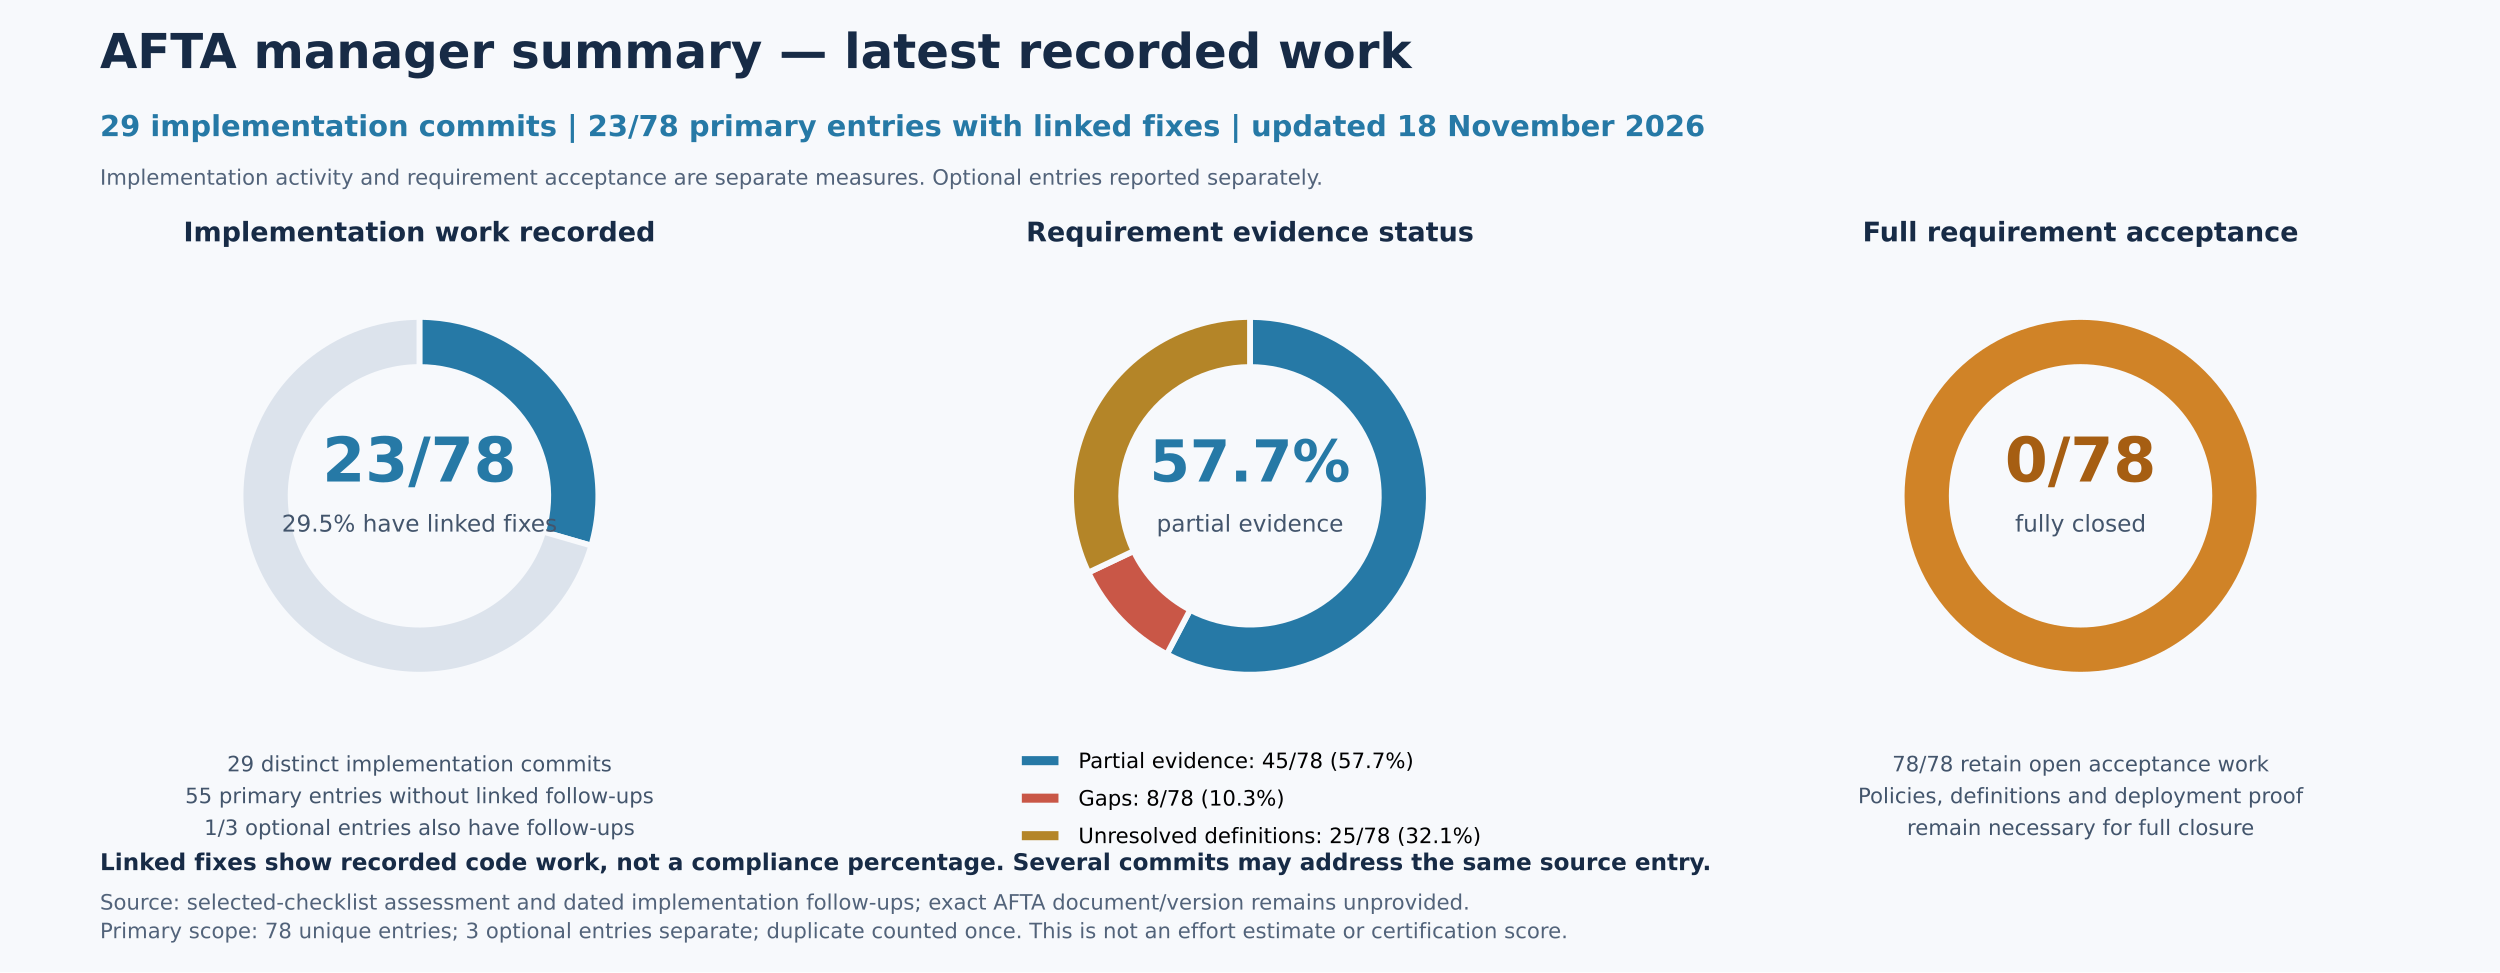
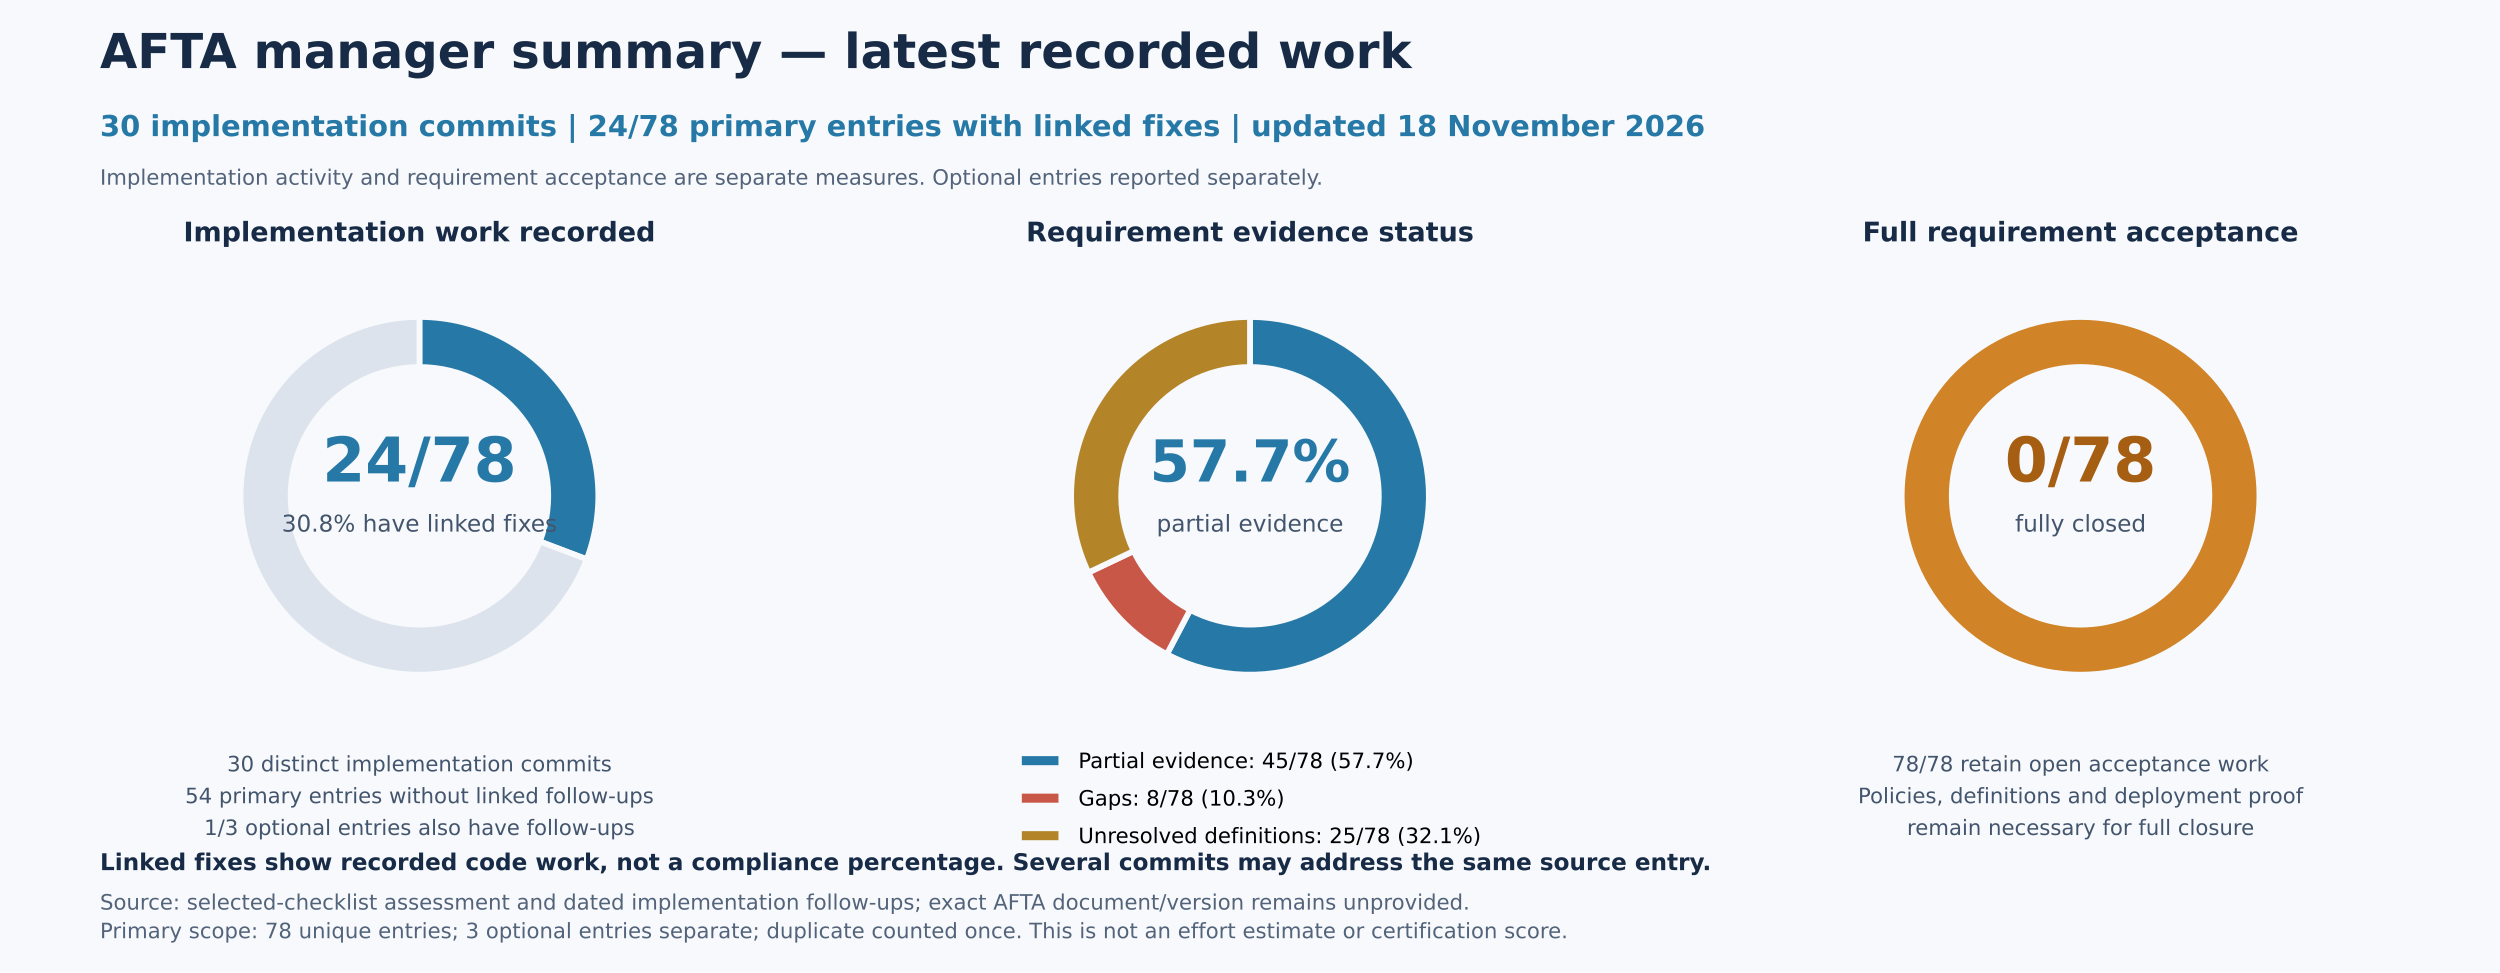
<svg xmlns="http://www.w3.org/2000/svg" width="1296pt" height="504pt" viewBox="0 0 1296 504" version="1.1">
  <defs>
    <style type="text/css">*{stroke-linejoin: round; stroke-linecap: butt}</style>
  </defs>
  <g id="figure_1">
    <g id="patch_1">
      <path d="M 0 504 L 1296 504 L 1296 0 L 0 0 z " style="fill: #f7f9fc" />
    </g>
    <g id="axes_1">
      <g id="patch_2">
-         <path d="M 306.515 282.841 C 310.516 269.027 311.249 254.47 308.657 240.324 C 306.065 226.178 300.217 212.827 291.577 201.33 C 282.937 189.832 271.741 180.501 258.874 174.075 C 246.008 167.649 231.822 164.304 217.44 164.304 L 217.44 190.27 C 227.795 190.27 238.009 192.679 247.273 197.305 C 256.536 201.932 264.598 208.65 270.819 216.928 C 277.039 225.207 281.25 234.819 283.116 245.004 C 284.983 255.19 284.455 265.671 281.574 275.617 z " style="fill: #2679a6; stroke: #f7f9fc; stroke-width: 3; stroke-linejoin: miter" />
+         <path d="M 304.15 289.925 C 309.473 275.887 311.309 260.765 309.5 245.862 C 307.69 230.959 302.288 216.715 293.76 204.36 C 285.232 192.005 273.83 181.903 260.537 174.926 C 247.243 167.95 232.453 164.304 217.44 164.304 L 217.44 190.27 C 228.249 190.27 238.898 192.895 248.47 197.918 C 258.041 202.941 266.25 210.215 272.391 219.11 C 278.531 228.006 282.42 238.261 283.723 248.992 C 285.026 259.722 283.704 270.61 279.871 280.717 z " style="fill: #2679a6; stroke: #f7f9fc; stroke-width: 3; stroke-linejoin: miter" />
      </g>
      <g id="patch_3">
-         <path d="M 217.44 164.304 C 200.212 164.304 183.32 169.105 168.668 178.165 C 154.015 187.226 142.173 200.193 134.475 215.606 C 126.778 231.018 123.525 248.275 125.085 265.432 C 126.644 282.59 132.953 298.978 143.303 312.75 C 153.652 326.523 167.638 337.143 183.684 343.414 C 199.73 349.685 217.21 351.362 234.156 348.257 C 251.102 345.152 266.852 337.385 279.631 325.831 C 292.411 314.278 301.722 299.388 306.515 282.841 L 281.574 275.617 C 278.123 287.531 271.419 298.251 262.218 306.57 C 253.016 314.888 241.677 320.48 229.476 322.716 C 217.275 324.952 204.689 323.744 193.136 319.229 C 181.582 314.714 171.513 307.068 164.061 297.152 C 156.61 287.235 152.067 275.436 150.944 263.083 C 149.822 250.729 152.163 238.304 157.705 227.207 C 163.247 216.11 171.774 206.774 182.324 200.25 C 192.874 193.727 205.036 190.27 217.44 190.27 z " style="fill: #dce3ec; stroke: #f7f9fc; stroke-width: 3; stroke-linejoin: miter" />
+         <path d="M 217.44 164.304 C 200.529 164.304 183.936 168.93 169.464 177.678 C 154.992 186.427 143.185 198.97 135.326 213.943 C 127.467 228.917 123.852 245.759 124.873 262.639 C 125.894 279.519 131.513 295.803 141.12 309.72 C 150.726 323.637 163.959 334.666 179.38 341.606 C 194.801 348.546 211.831 351.138 228.618 349.1 C 245.406 347.061 261.32 340.469 274.632 330.04 C 287.944 319.611 298.153 305.737 304.15 289.925 L 279.871 280.717 C 275.553 292.102 268.203 302.091 258.618 309.6 C 249.034 317.109 237.575 321.855 225.488 323.323 C 213.401 324.791 201.14 322.925 190.037 317.927 C 178.934 312.93 169.406 304.99 162.489 294.97 C 155.573 284.949 151.527 273.225 150.792 261.071 C 150.057 248.918 152.66 236.792 158.318 226.01 C 163.977 215.229 172.478 206.199 182.897 199.9 C 193.317 193.601 205.264 190.27 217.44 190.27 z " style="fill: #dce3ec; stroke: #f7f9fc; stroke-width: 3; stroke-linejoin: miter" />
      </g>
      <g id="matplotlib.axis_1" />
      <g id="matplotlib.axis_2" />
      <g id="text_1">
-         <text style="font-weight: 700; font-size: 32px; font-family: 'DejaVu Sans'; text-anchor: middle; fill: #2679a6" x="217.44" y="249.621" transform="rotate(-0 217.44 249.6211)">23/78</text>
+         <text style="font-weight: 700; font-size: 32px; font-family: 'DejaVu Sans'; text-anchor: middle; fill: #2679a6" x="217.44" y="249.621" transform="rotate(-0 217.44 249.6211)">24/78</text>
      </g>
      <g id="text_2">
-         <text style="font-size: 12px; font-family: 'DejaVu Sans'; text-anchor: middle; fill: #43556c" x="217.44" y="275.587" transform="rotate(-0 217.44 275.5872)">29.5% have linked fixes</text>
+         <text style="font-size: 12px; font-family: 'DejaVu Sans'; text-anchor: middle; fill: #43556c" x="217.44" y="275.587" transform="rotate(-0 217.44 275.5872)">30.8% have linked fixes</text>
      </g>
      <g id="text_3">
-         <text style="font-size: 11px; font-family: 'DejaVu Sans'; fill: #43556c" transform="translate(117.731 399.8655)">29 distinct implementation commits</text>
-         <text style="font-size: 11px; font-family: 'DejaVu Sans'; fill: #43556c" transform="translate(95.98711 416.3622)">55 primary entries without linked follow-ups</text>
+         <text style="font-size: 11px; font-family: 'DejaVu Sans'; fill: #43556c" transform="translate(117.731 399.8655)">30 distinct implementation commits</text>
+         <text style="font-size: 11px; font-family: 'DejaVu Sans'; fill: #43556c" transform="translate(95.98711 416.3622)">54 primary entries without linked follow-ups</text>
        <text style="font-size: 11px; font-family: 'DejaVu Sans'; fill: #43556c" transform="translate(105.8218 432.8589)">1/3 optional entries also have follow-ups</text>
      </g>
      <g id="text_4">
        <text style="font-weight: 700; font-size: 14px; font-family: 'DejaVu Sans'; text-anchor: middle; fill: #172b46" x="217.44" y="125.12" transform="rotate(-0 217.44 125.12)">Implementation work recorded</text>
      </g>
    </g>
    <g id="axes_2">
      <g id="patch_4">
        <path d="M 604.903 339.154 C 617.359 345.691 631.139 349.309 645.199 349.734 C 659.259 350.159 673.233 347.379 686.06 341.606 C 698.887 335.833 710.234 327.216 719.24 316.411 C 728.245 305.605 734.675 292.891 738.041 279.233 C 741.408 265.576 741.623 251.329 738.67 237.576 C 735.718 223.823 729.675 210.921 721 199.848 C 712.325 188.775 701.244 179.82 688.597 173.662 C 675.95 167.504 662.066 164.304 648 164.304 L 648 190.27 C 658.128 190.27 668.124 192.574 677.23 197.008 C 686.335 201.442 694.314 207.889 700.56 215.862 C 706.806 223.834 711.157 233.124 713.283 243.026 C 715.408 252.928 715.253 263.186 712.83 273.019 C 710.406 282.853 705.776 292.007 699.293 299.787 C 692.809 307.567 684.639 313.771 675.403 317.927 C 666.168 322.084 656.106 324.085 645.983 323.779 C 635.86 323.474 625.938 320.868 616.97 316.162 z " style="fill: #2679a6; stroke: #f7f9fc; stroke-width: 3; stroke-linejoin: miter" />
      </g>
      <g id="patch_5">
        <path d="M 564.218 296.795 C 568.497 305.813 574.204 314.082 581.119 321.28 C 588.033 328.479 596.065 334.515 604.903 339.154 L 616.97 316.162 C 610.607 312.822 604.824 308.476 599.845 303.293 C 594.867 298.11 590.758 292.157 587.677 285.664 z " style="fill: #c95747; stroke: #f7f9fc; stroke-width: 3; stroke-linejoin: miter" />
      </g>
      <g id="patch_6">
        <path d="M 648 164.304 C 632.355 164.304 616.962 168.263 603.259 175.811 C 589.555 183.359 577.982 194.253 569.62 207.476 C 561.259 220.699 556.378 235.825 555.433 251.441 C 554.489 267.057 557.511 282.661 564.218 296.795 L 587.677 285.664 C 582.848 275.487 580.672 264.252 581.352 253.009 C 582.032 241.765 585.546 230.874 591.567 221.354 C 597.587 211.833 605.92 203.99 615.786 198.555 C 625.653 193.121 636.736 190.27 648 190.27 z " style="fill: #b48528; stroke: #f7f9fc; stroke-width: 3; stroke-linejoin: miter" />
      </g>
      <g id="matplotlib.axis_3" />
      <g id="matplotlib.axis_4" />
      <g id="text_5">
        <text style="font-weight: 700; font-size: 30px; font-family: 'DejaVu Sans'; text-anchor: middle; fill: #2679a6" x="648" y="249.621" transform="rotate(-0 648 249.6211)">57.7%</text>
      </g>
      <g id="text_6">
        <text style="font-size: 12px; font-family: 'DejaVu Sans'; text-anchor: middle; fill: #43556c" x="648" y="275.587" transform="rotate(-0 648 275.5872)">partial evidence</text>
      </g>
      <g id="text_7">
        <text style="font-weight: 700; font-size: 14px; font-family: 'DejaVu Sans'; text-anchor: middle; fill: #172b46" x="648" y="125.12" transform="rotate(-0 648 125.12)">Requirement evidence status</text>
      </g>
      <g id="legend_1">
        <g id="patch_7">
          <path d="M 528.213 398.173 L 550.213 398.173 L 550.213 390.473 L 528.213 390.473 z " style="fill: #2679a6; stroke: #f7f9fc; stroke-width: 3; stroke-linejoin: miter" />
        </g>
        <g id="text_8">
          <text style="font-size: 11px; font-family: 'DejaVu Sans'; text-anchor: start" x="559.013" y="398.173" transform="rotate(-0 559.0134 398.1735)">Partial evidence: 45/78 (57.7%)</text>
        </g>
        <g id="patch_8">
          <path d="M 528.213 417.619 L 550.213 417.619 L 550.213 409.919 L 528.213 409.919 z " style="fill: #c95747; stroke: #f7f9fc; stroke-width: 3; stroke-linejoin: miter" />
        </g>
        <g id="text_9">
          <text style="font-size: 11px; font-family: 'DejaVu Sans'; text-anchor: start" x="559.013" y="417.619" transform="rotate(-0 559.0134 417.6194)">Gaps: 8/78 (10.3%)</text>
        </g>
        <g id="patch_9">
          <path d="M 528.213 437.065 L 550.213 437.065 L 550.213 429.365 L 528.213 429.365 z " style="fill: #b48528; stroke: #f7f9fc; stroke-width: 3; stroke-linejoin: miter" />
        </g>
        <g id="text_10">
          <text style="font-size: 11px; font-family: 'DejaVu Sans'; text-anchor: start" x="559.013" y="437.065" transform="rotate(-0 559.0134 437.0654)">Unresolved definitions: 25/78 (32.1%)</text>
        </g>
      </g>
    </g>
    <g id="axes_3">
      <g id="patch_10">
        <path d="M 1171.296 257.04 C 1171.296 244.862 1168.897 232.802 1164.237 221.551 C 1159.577 210.3 1152.745 200.077 1144.134 191.466 C 1135.523 182.855 1125.3 176.023 1114.049 171.363 C 1102.798 166.703 1090.738 164.304 1078.56 164.304 C 1066.382 164.304 1054.322 166.703 1043.071 171.363 C 1031.82 176.023 1021.597 182.855 1012.986 191.466 C 1004.375 200.077 997.543 210.3 992.883 221.551 C 988.223 232.802 985.824 244.862 985.824 257.04 C 985.824 269.218 988.223 281.278 992.883 292.529 C 997.543 303.78 1004.375 314.003 1012.986 322.614 C 1021.597 331.225 1031.82 338.057 1043.071 342.717 C 1054.322 347.377 1066.382 349.776 1078.56 349.776 C 1090.738 349.776 1102.798 347.377 1114.049 342.717 C 1125.3 338.057 1135.523 331.225 1144.134 322.614 C 1152.745 314.003 1159.577 303.78 1164.237 292.529 C 1168.897 281.278 1171.296 269.218 1171.296 257.04 M 1145.33 257.04 C 1145.33 265.808 1143.603 274.491 1140.247 282.592 C 1136.892 290.692 1131.973 298.053 1125.773 304.253 C 1119.573 310.453 1112.212 315.372 1104.112 318.727 C 1096.011 322.083 1087.328 323.81 1078.56 323.81 C 1069.792 323.81 1061.109 322.083 1053.008 318.727 C 1044.908 315.372 1037.547 310.453 1031.347 304.253 C 1025.147 298.053 1020.228 290.692 1016.873 282.592 C 1013.517 274.491 1011.79 265.808 1011.79 257.04 C 1011.79 248.272 1013.517 239.589 1016.873 231.488 C 1020.228 223.388 1025.147 216.027 1031.347 209.827 C 1037.547 203.627 1044.908 198.708 1053.008 195.353 C 1061.109 191.997 1069.792 190.27 1078.56 190.27 C 1087.328 190.27 1096.011 191.997 1104.112 195.353 C 1112.212 198.708 1119.573 203.627 1125.773 209.827 C 1131.973 216.027 1136.892 223.388 1140.247 231.488 C 1143.603 239.589 1145.33 248.272 1145.33 257.04 z " style="fill: #d08327; stroke: #f7f9fc; stroke-width: 3; stroke-linejoin: miter" />
      </g>
      <g id="matplotlib.axis_5" />
      <g id="matplotlib.axis_6" />
      <g id="text_11">
        <text style="font-weight: 700; font-size: 32px; font-family: 'DejaVu Sans'; text-anchor: middle; fill: #a65e12" x="1078.56" y="249.621" transform="rotate(-0 1078.56 249.6211)">0/78</text>
      </g>
      <g id="text_12">
        <text style="font-size: 12px; font-family: 'DejaVu Sans'; text-anchor: middle; fill: #43556c" x="1078.56" y="275.587" transform="rotate(-0 1078.56 275.5872)">fully closed</text>
      </g>
      <g id="text_13">
        <text style="font-size: 11px; font-family: 'DejaVu Sans'; fill: #43556c" transform="translate(980.9049 399.8655)">78/78 retain open acceptance work</text>
        <text style="font-size: 11px; font-family: 'DejaVu Sans'; fill: #43556c" transform="translate(963.1838 416.3622)">Policies, definitions and deployment proof</text>
        <text style="font-size: 11px; font-family: 'DejaVu Sans'; fill: #43556c" transform="translate(988.58 432.8589)">remain necessary for full closure</text>
      </g>
      <g id="text_14">
        <text style="font-weight: 700; font-size: 14px; font-family: 'DejaVu Sans'; text-anchor: middle; fill: #172b46" x="1078.56" y="125.12" transform="rotate(-0 1078.56 125.12)">Full requirement acceptance</text>
      </g>
    </g>
    <g id="text_15">
      <text style="font-weight: 700; font-size: 25px; font-family: 'DejaVu Sans'; text-anchor: start; fill: #172b46" x="51.84" y="35.28" transform="rotate(-0 51.84 35.28)">AFTA manager summary — latest recorded work</text>
    </g>
    <g id="text_16">
-       <text style="font-weight: 700; font-size: 15px; font-family: 'DejaVu Sans'; text-anchor: start; fill: #2679a6" x="51.84" y="70.56" transform="rotate(-0 51.84 70.56)">29 implementation commits | 23/78 primary entries with linked fixes | updated 18 November 2026</text>
+       <text style="font-weight: 700; font-size: 15px; font-family: 'DejaVu Sans'; text-anchor: start; fill: #2679a6" x="51.84" y="70.56" transform="rotate(-0 51.84 70.56)">30 implementation commits | 24/78 primary entries with linked fixes | updated 18 November 2026</text>
    </g>
    <g id="text_17">
      <text style="font-size: 11px; font-family: 'DejaVu Sans'; text-anchor: start; fill: #52637a" x="51.84" y="95.76" transform="rotate(-0 51.84 95.76)">Implementation activity and requirement acceptance are separate measures. Optional entries reported separately.</text>
    </g>
    <g id="text_18">
      <text style="font-weight: 700; font-size: 12px; font-family: 'DejaVu Sans'; text-anchor: start; fill: #172b46" x="51.84" y="451.08" transform="rotate(-0 51.84 451.08)">Linked fixes show recorded code work, not a compliance percentage. Several commits may address the same source entry.</text>
    </g>
    <g id="text_19">
      <text style="font-size: 11px; font-family: 'DejaVu Sans'; fill: #52637a" transform="translate(51.84 471.5349)">Source: selected-checklist assessment and dated implementation follow-ups; exact AFTA document/version remains unprovided.</text>
      <text style="font-size: 11px; font-family: 'DejaVu Sans'; fill: #52637a" transform="translate(51.84 486.36)">Primary scope: 78 unique entries; 3 optional entries separate; duplicate counted once. This is not an effort estimate or certification score.</text>
    </g>
  </g>
</svg>
